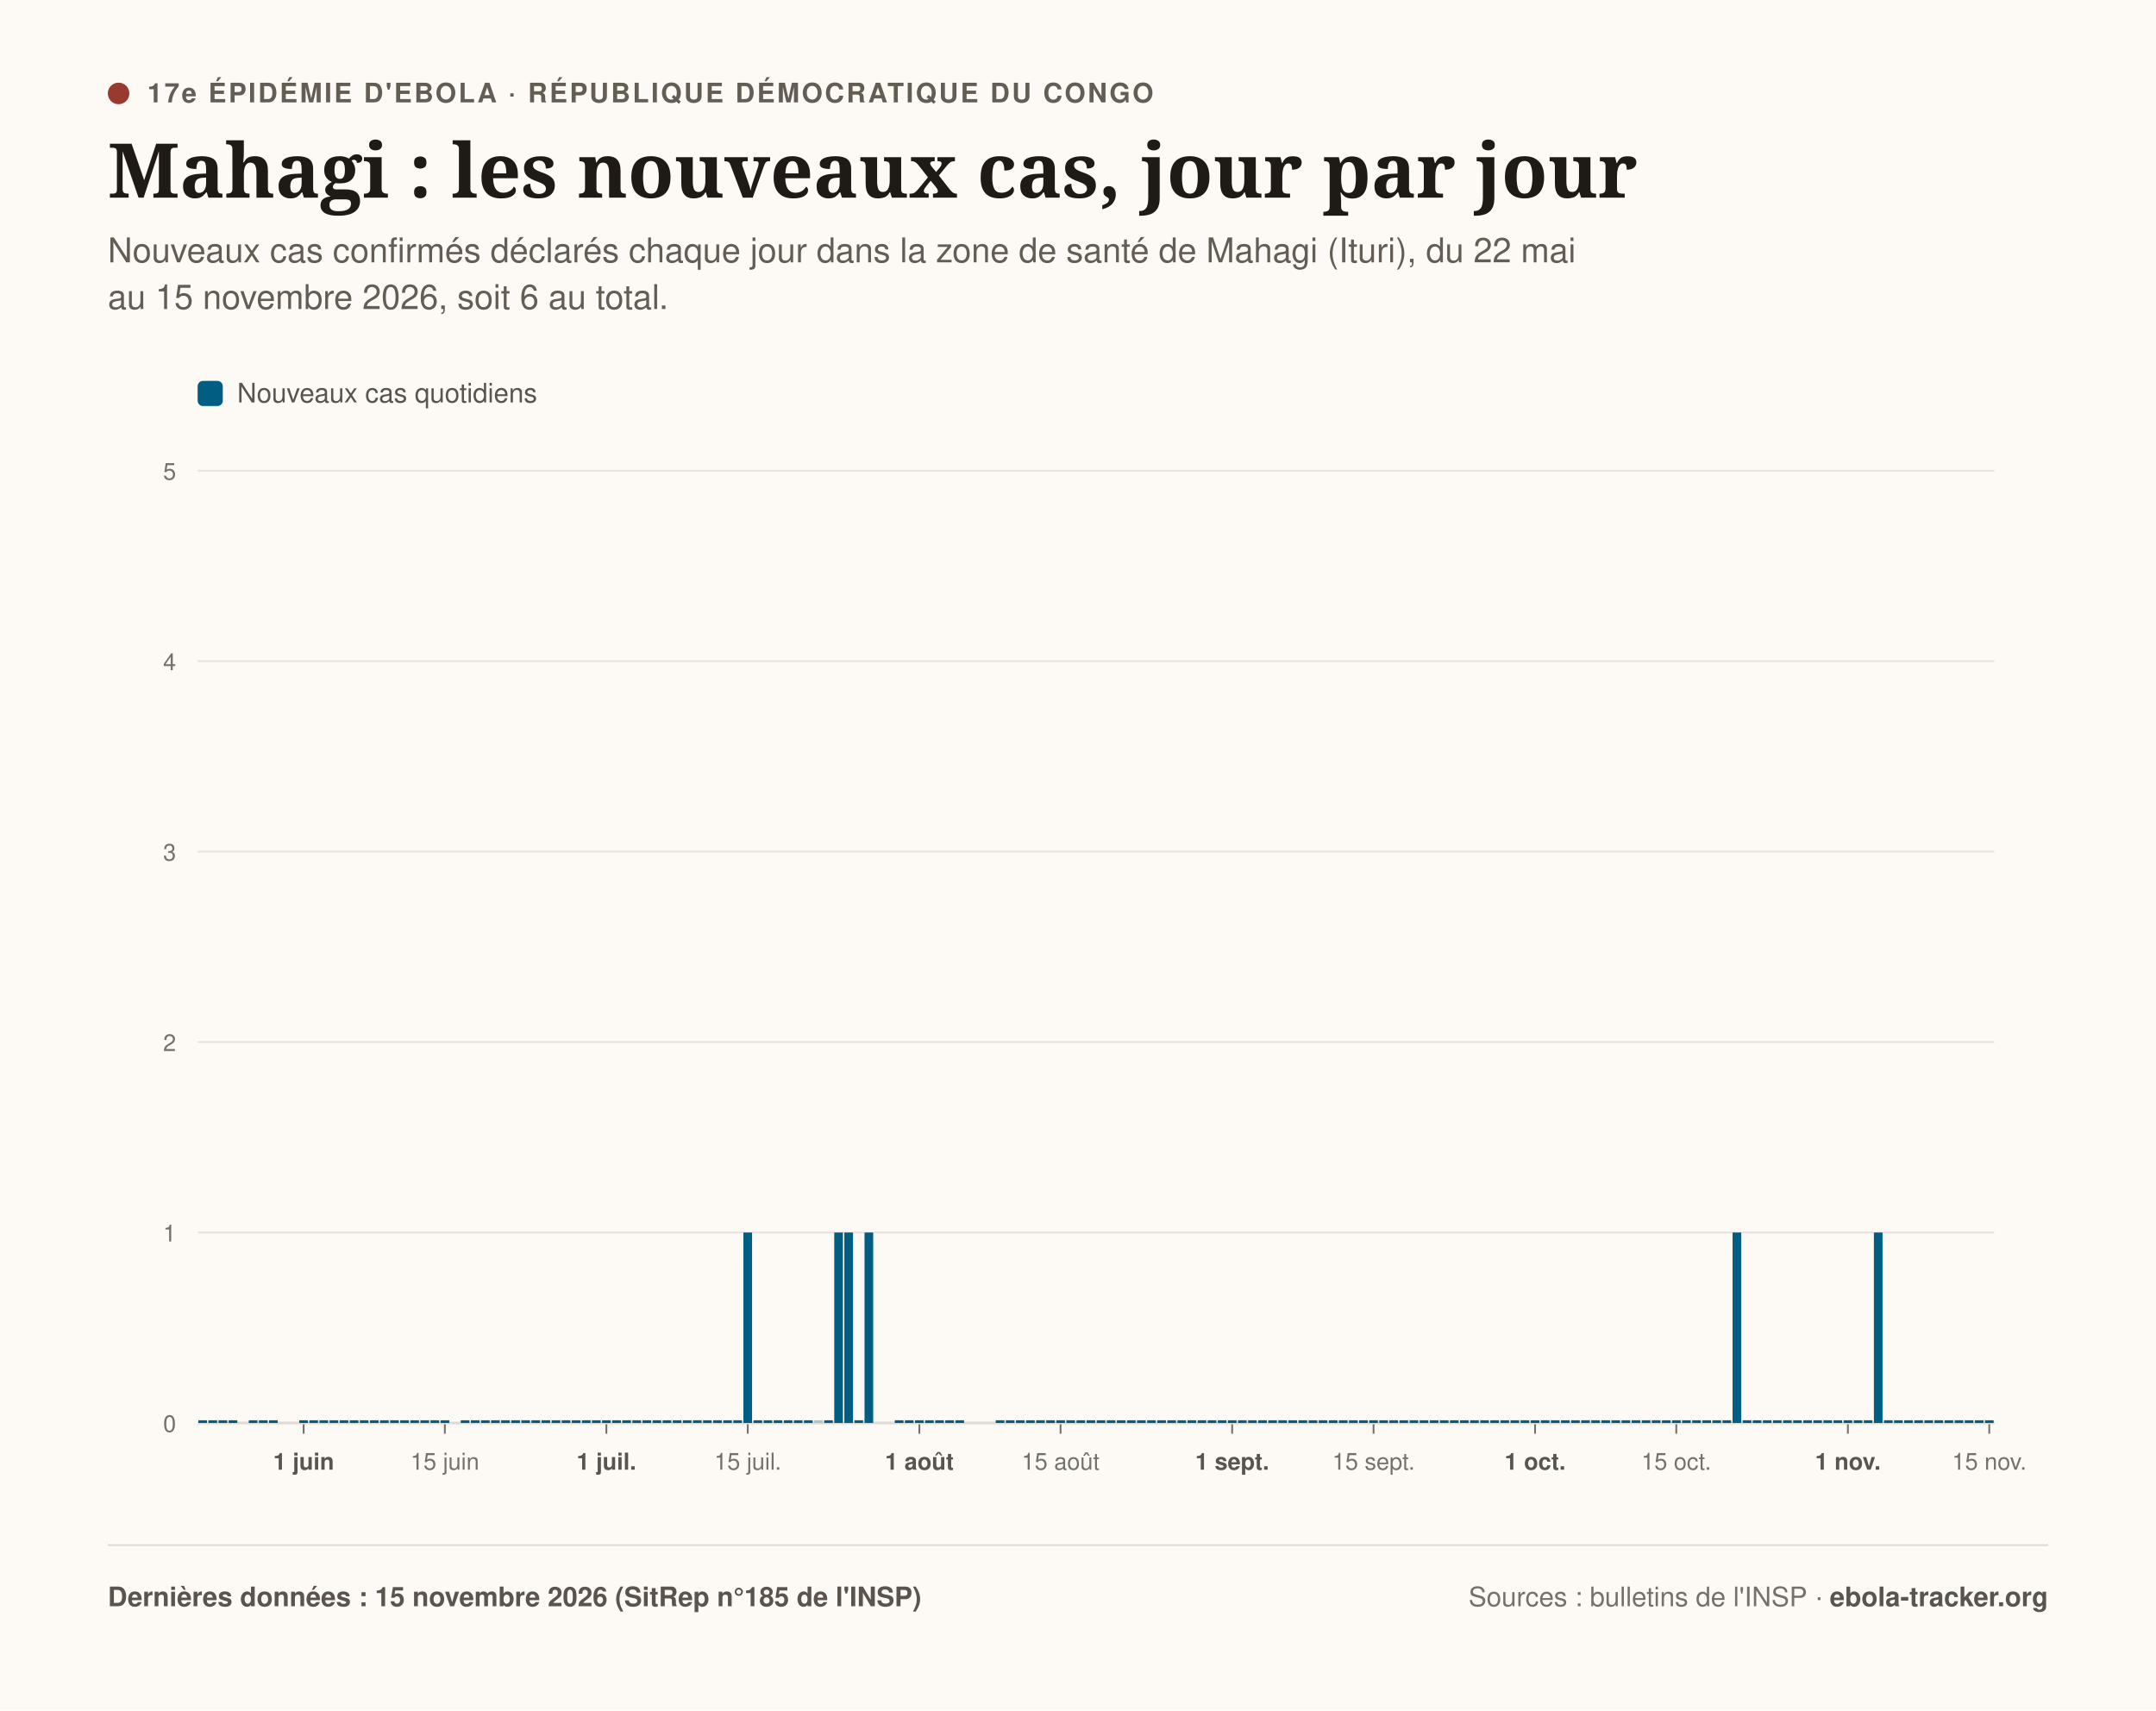
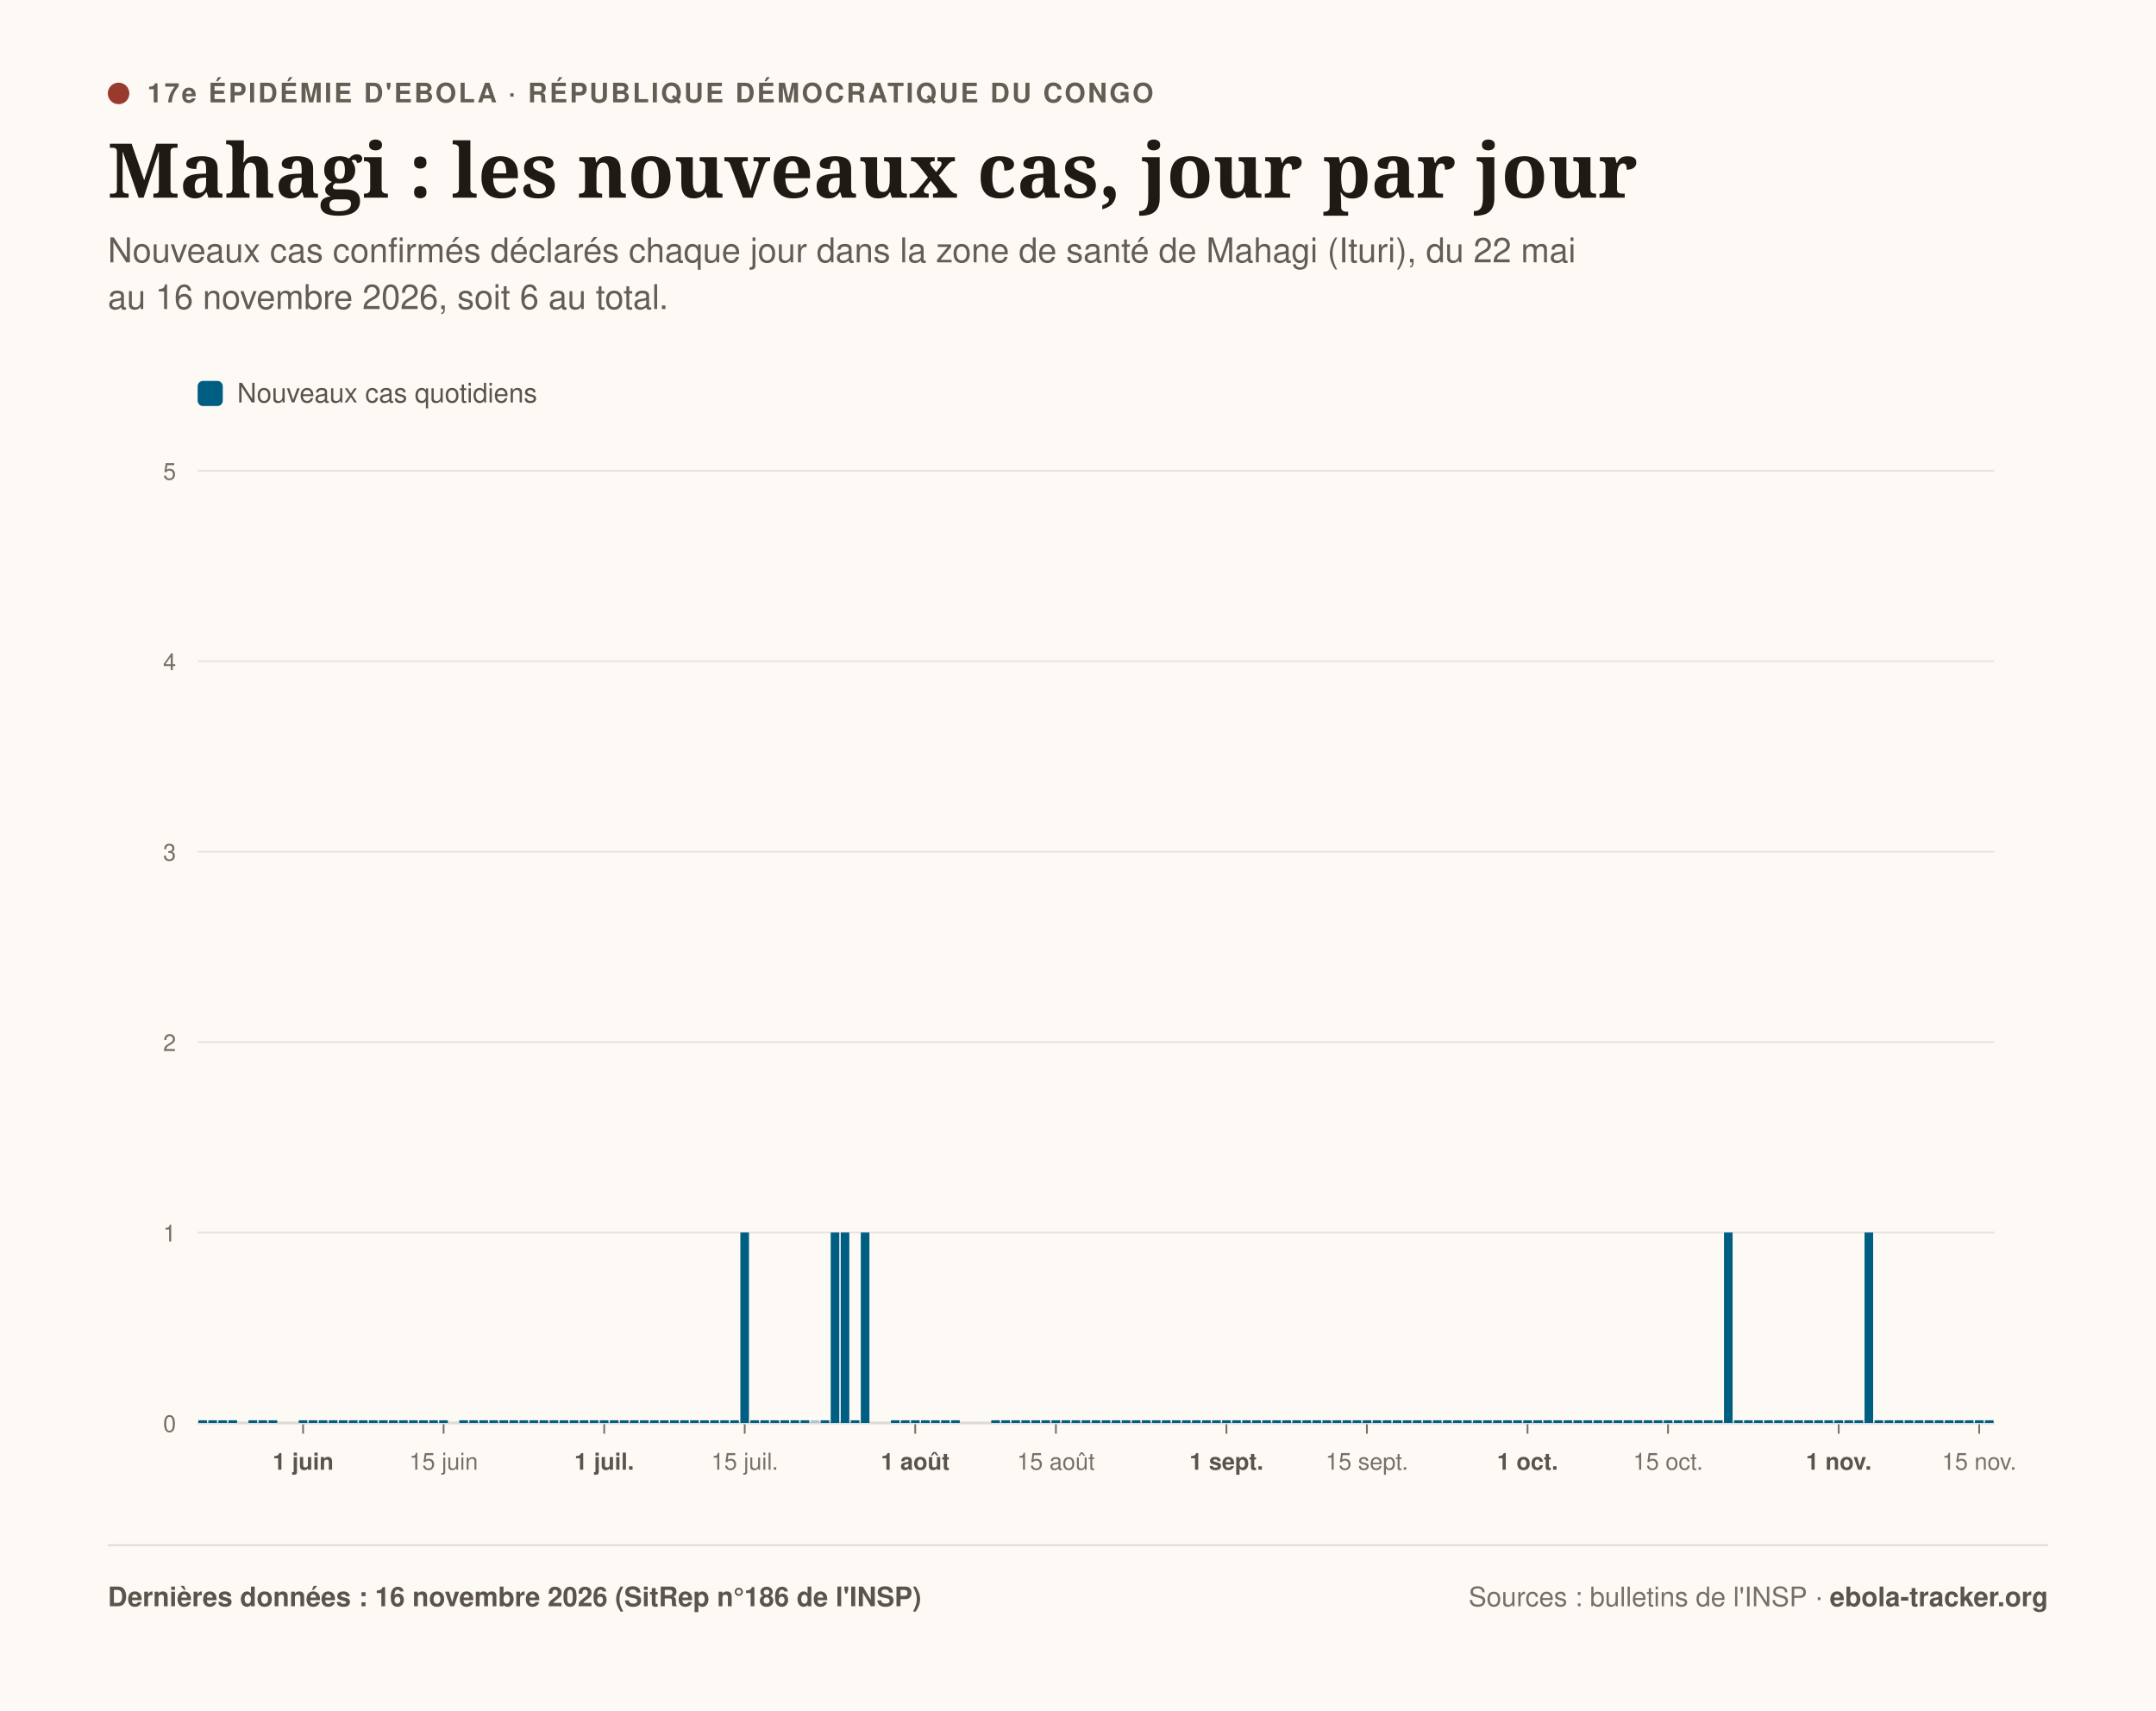
- <svg xmlns="http://www.w3.org/2000/svg" viewBox="0 0 1200 952" role="img" aria-label="Mahagi : les nouveaux cas, jour par jour. Nouveaux cas confirmés déclarés chaque jour dans la zone de santé de Mahagi (Ituri), du 22 mai au 15 novembre 2026, soit 6 au total.">
+ <svg xmlns="http://www.w3.org/2000/svg" viewBox="0 0 1200 952" role="img" aria-label="Mahagi : les nouveaux cas, jour par jour. Nouveaux cas confirmés déclarés chaque jour dans la zone de santé de Mahagi (Ituri), du 22 mai au 16 novembre 2026, soit 6 au total.">
  <rect width="1200" height="952" fill="#FDFAF6" />
  <circle cx="66" cy="52" r="6" fill="#993A2E" />
  <text x="82.0" y="57.0" font-family="'Public Sans',Helvetica,Arial,sans-serif" font-size="15" font-weight="700" fill="#635D54" text-anchor="start" letter-spacing=".08em">17e ÉPIDÉMIE D'EBOLA · RÉPUBLIQUE DÉMOCRATIQUE DU CONGO</text>
  <text x="60.0" y="110.0" font-family="'Source Serif 4',Georgia,serif" font-size="42" font-weight="600" fill="#1F1A13" text-anchor="start">Mahagi : les nouveaux cas, jour par jour</text>
  <text x="60.0" y="146.0" font-family="'Public Sans',Helvetica,Arial,sans-serif" font-size="19" font-weight="400" fill="#635D54" text-anchor="start">Nouveaux cas confirmés déclarés chaque jour dans la zone de santé de Mahagi (Ituri), du 22 mai</text>
-   <text x="60.0" y="172.0" font-family="'Public Sans',Helvetica,Arial,sans-serif" font-size="19" font-weight="400" fill="#635D54" text-anchor="start">au 15 novembre 2026, soit 6 au total.</text>
+   <text x="60.0" y="172.0" font-family="'Public Sans',Helvetica,Arial,sans-serif" font-size="19" font-weight="400" fill="#635D54" text-anchor="start">au 16 novembre 2026, soit 6 au total.</text>
  <rect x="110" y="212" width="14" height="14" rx="3" fill="#005E82" />
  <text x="132.0" y="224.0" font-family="'Public Sans',Helvetica,Arial,sans-serif" font-size="15" font-weight="400" fill="#5A544C" text-anchor="start">Nouveaux cas quotidiens</text>
  <line x1="110" x2="1110" y1="792.0" y2="792.0" stroke="#E7E4E0" />
  <text x="98.0" y="797.0" font-family="'Public Sans',Helvetica,Arial,sans-serif" font-size="13" font-weight="400" fill="#777068" text-anchor="end">0</text>
  <line x1="110" x2="1110" y1="686.0" y2="686.0" stroke="#E7E4E0" />
  <text x="98.0" y="691.0" font-family="'Public Sans',Helvetica,Arial,sans-serif" font-size="13" font-weight="400" fill="#777068" text-anchor="end">1</text>
  <line x1="110" x2="1110" y1="580.0" y2="580.0" stroke="#E7E4E0" />
  <text x="98.0" y="585.0" font-family="'Public Sans',Helvetica,Arial,sans-serif" font-size="13" font-weight="400" fill="#777068" text-anchor="end">2</text>
  <line x1="110" x2="1110" y1="474.0" y2="474.0" stroke="#E7E4E0" />
  <text x="98.0" y="479.0" font-family="'Public Sans',Helvetica,Arial,sans-serif" font-size="13" font-weight="400" fill="#777068" text-anchor="end">3</text>
  <line x1="110" x2="1110" y1="368.0" y2="368.0" stroke="#E7E4E0" />
  <text x="98.0" y="373.0" font-family="'Public Sans',Helvetica,Arial,sans-serif" font-size="13" font-weight="400" fill="#777068" text-anchor="end">4</text>
  <line x1="110" x2="1110" y1="262.0" y2="262.0" stroke="#E7E4E0" />
  <text x="98.0" y="267.0" font-family="'Public Sans',Helvetica,Arial,sans-serif" font-size="13" font-weight="400" fill="#777068" text-anchor="end">5</text>
-   <line x1="169.0" x2="169.0" y1="792" y2="798" stroke="#777068" />
-   <text x="169.0" y="818.0" font-family="'Public Sans',Helvetica,Arial,sans-serif" font-size="13" font-weight="600" fill="#5A544C" text-anchor="middle">1 juin</text>
-   <line x1="247.6" x2="247.6" y1="792" y2="798" stroke="#777068" />
-   <text x="247.6" y="818.0" font-family="'Public Sans',Helvetica,Arial,sans-serif" font-size="13" font-weight="400" fill="#777068" text-anchor="middle">15 juin</text>
-   <line x1="337.5" x2="337.5" y1="792" y2="798" stroke="#777068" />
-   <text x="337.5" y="818.0" font-family="'Public Sans',Helvetica,Arial,sans-serif" font-size="13" font-weight="600" fill="#5A544C" text-anchor="middle">1 juil.</text>
-   <line x1="416.2" x2="416.2" y1="792" y2="798" stroke="#777068" />
-   <text x="416.2" y="818.0" font-family="'Public Sans',Helvetica,Arial,sans-serif" font-size="13" font-weight="400" fill="#777068" text-anchor="middle">15 juil.</text>
-   <line x1="511.7" x2="511.7" y1="792" y2="798" stroke="#777068" />
-   <text x="511.7" y="818.0" font-family="'Public Sans',Helvetica,Arial,sans-serif" font-size="13" font-weight="600" fill="#5A544C" text-anchor="middle">1 août</text>
-   <line x1="590.3" x2="590.3" y1="792" y2="798" stroke="#777068" />
-   <text x="590.3" y="818.0" font-family="'Public Sans',Helvetica,Arial,sans-serif" font-size="13" font-weight="400" fill="#777068" text-anchor="middle">15 août</text>
-   <line x1="685.8" x2="685.8" y1="792" y2="798" stroke="#777068" />
-   <text x="685.8" y="818.0" font-family="'Public Sans',Helvetica,Arial,sans-serif" font-size="13" font-weight="600" fill="#5A544C" text-anchor="middle">1 sept.</text>
-   <line x1="764.5" x2="764.5" y1="792" y2="798" stroke="#777068" />
-   <text x="764.5" y="818.0" font-family="'Public Sans',Helvetica,Arial,sans-serif" font-size="13" font-weight="400" fill="#777068" text-anchor="middle">15 sept.</text>
-   <line x1="854.4" x2="854.4" y1="792" y2="798" stroke="#777068" />
-   <text x="854.4" y="818.0" font-family="'Public Sans',Helvetica,Arial,sans-serif" font-size="13" font-weight="600" fill="#5A544C" text-anchor="middle">1 oct.</text>
-   <line x1="933.0" x2="933.0" y1="792" y2="798" stroke="#777068" />
-   <text x="933.0" y="818.0" font-family="'Public Sans',Helvetica,Arial,sans-serif" font-size="13" font-weight="400" fill="#777068" text-anchor="middle">15 oct.</text>
-   <line x1="1028.5" x2="1028.5" y1="792" y2="798" stroke="#777068" />
-   <text x="1028.5" y="818.0" font-family="'Public Sans',Helvetica,Arial,sans-serif" font-size="13" font-weight="600" fill="#5A544C" text-anchor="middle">1 nov.</text>
-   <line x1="1107.2" x2="1107.2" y1="792" y2="798" stroke="#777068" />
-   <text x="1107.2" y="818.0" font-family="'Public Sans',Helvetica,Arial,sans-serif" font-size="13" font-weight="400" fill="#777068" text-anchor="middle">15 nov.</text>
+   <line x1="168.7" x2="168.7" y1="792" y2="798" stroke="#777068" />
+   <text x="168.7" y="818.0" font-family="'Public Sans',Helvetica,Arial,sans-serif" font-size="13" font-weight="600" fill="#5A544C" text-anchor="middle">1 juin</text>
+   <line x1="246.9" x2="246.9" y1="792" y2="798" stroke="#777068" />
+   <text x="246.9" y="818.0" font-family="'Public Sans',Helvetica,Arial,sans-serif" font-size="13" font-weight="400" fill="#777068" text-anchor="middle">15 juin</text>
+   <line x1="336.3" x2="336.3" y1="792" y2="798" stroke="#777068" />
+   <text x="336.3" y="818.0" font-family="'Public Sans',Helvetica,Arial,sans-serif" font-size="13" font-weight="600" fill="#5A544C" text-anchor="middle">1 juil.</text>
+   <line x1="414.5" x2="414.5" y1="792" y2="798" stroke="#777068" />
+   <text x="414.5" y="818.0" font-family="'Public Sans',Helvetica,Arial,sans-serif" font-size="13" font-weight="400" fill="#777068" text-anchor="middle">15 juil.</text>
+   <line x1="509.4" x2="509.4" y1="792" y2="798" stroke="#777068" />
+   <text x="509.4" y="818.0" font-family="'Public Sans',Helvetica,Arial,sans-serif" font-size="13" font-weight="600" fill="#5A544C" text-anchor="middle">1 août</text>
+   <line x1="587.7" x2="587.7" y1="792" y2="798" stroke="#777068" />
+   <text x="587.7" y="818.0" font-family="'Public Sans',Helvetica,Arial,sans-serif" font-size="13" font-weight="400" fill="#777068" text-anchor="middle">15 août</text>
+   <line x1="682.6" x2="682.6" y1="792" y2="798" stroke="#777068" />
+   <text x="682.6" y="818.0" font-family="'Public Sans',Helvetica,Arial,sans-serif" font-size="13" font-weight="600" fill="#5A544C" text-anchor="middle">1 sept.</text>
+   <line x1="760.8" x2="760.8" y1="792" y2="798" stroke="#777068" />
+   <text x="760.8" y="818.0" font-family="'Public Sans',Helvetica,Arial,sans-serif" font-size="13" font-weight="400" fill="#777068" text-anchor="middle">15 sept.</text>
+   <line x1="850.2" x2="850.2" y1="792" y2="798" stroke="#777068" />
+   <text x="850.2" y="818.0" font-family="'Public Sans',Helvetica,Arial,sans-serif" font-size="13" font-weight="600" fill="#5A544C" text-anchor="middle">1 oct.</text>
+   <line x1="928.4" x2="928.4" y1="792" y2="798" stroke="#777068" />
+   <text x="928.4" y="818.0" font-family="'Public Sans',Helvetica,Arial,sans-serif" font-size="13" font-weight="400" fill="#777068" text-anchor="middle">15 oct.</text>
+   <line x1="1023.4" x2="1023.4" y1="792" y2="798" stroke="#777068" />
+   <text x="1023.4" y="818.0" font-family="'Public Sans',Helvetica,Arial,sans-serif" font-size="13" font-weight="600" fill="#5A544C" text-anchor="middle">1 nov.</text>
+   <line x1="1101.6" x2="1101.6" y1="792" y2="798" stroke="#777068" />
+   <text x="1101.6" y="818.0" font-family="'Public Sans',Helvetica,Arial,sans-serif" font-size="13" font-weight="400" fill="#777068" text-anchor="middle">15 nov.</text>
  <line x1="110" x2="1110" y1="792" y2="792" stroke="#DEDAD5" stroke-width="1.5" />
-   <rect x="110.39" y="790.50" width="4.83" height="1.50" fill="#005E82" />
-   <rect x="116.01" y="790.50" width="4.83" height="1.50" fill="#005E82" />
-   <rect x="121.63" y="790.50" width="4.83" height="1.50" fill="#005E82" />
-   <rect x="127.25" y="790.50" width="4.83" height="1.50" fill="#005E82" />
-   <rect x="138.48" y="790.50" width="4.83" height="1.50" fill="#005E82" />
-   <rect x="144.10" y="790.50" width="4.83" height="1.50" fill="#005E82" />
-   <rect x="149.72" y="790.50" width="4.83" height="1.50" fill="#005E82" />
-   <rect x="166.57" y="790.50" width="4.83" height="1.50" fill="#005E82" />
-   <rect x="172.19" y="790.50" width="4.83" height="1.50" fill="#005E82" />
-   <rect x="177.81" y="790.50" width="4.83" height="1.50" fill="#005E82" />
-   <rect x="183.43" y="790.50" width="4.83" height="1.50" fill="#005E82" />
-   <rect x="189.04" y="790.50" width="4.83" height="1.50" fill="#005E82" />
-   <rect x="194.66" y="790.50" width="4.83" height="1.50" fill="#005E82" />
-   <rect x="200.28" y="790.50" width="4.83" height="1.50" fill="#005E82" />
-   <rect x="205.90" y="790.50" width="4.83" height="1.50" fill="#005E82" />
-   <rect x="211.52" y="790.50" width="4.83" height="1.50" fill="#005E82" />
-   <rect x="217.13" y="790.50" width="4.83" height="1.50" fill="#005E82" />
-   <rect x="222.75" y="790.50" width="4.83" height="1.50" fill="#005E82" />
-   <rect x="228.37" y="790.50" width="4.83" height="1.50" fill="#005E82" />
-   <rect x="233.99" y="790.50" width="4.83" height="1.50" fill="#005E82" />
-   <rect x="239.61" y="790.50" width="4.83" height="1.50" fill="#005E82" />
-   <rect x="245.22" y="790.50" width="4.83" height="1.50" fill="#005E82" />
-   <rect x="256.46" y="790.50" width="4.83" height="1.50" fill="#005E82" />
-   <rect x="262.08" y="790.50" width="4.83" height="1.50" fill="#005E82" />
-   <rect x="267.70" y="790.50" width="4.83" height="1.50" fill="#005E82" />
-   <rect x="273.31" y="790.50" width="4.83" height="1.50" fill="#005E82" />
-   <rect x="278.93" y="790.50" width="4.83" height="1.50" fill="#005E82" />
-   <rect x="284.55" y="790.50" width="4.83" height="1.50" fill="#005E82" />
-   <rect x="290.17" y="790.50" width="4.83" height="1.50" fill="#005E82" />
-   <rect x="295.79" y="790.50" width="4.83" height="1.50" fill="#005E82" />
-   <rect x="301.40" y="790.50" width="4.83" height="1.50" fill="#005E82" />
-   <rect x="307.02" y="790.50" width="4.83" height="1.50" fill="#005E82" />
-   <rect x="312.64" y="790.50" width="4.83" height="1.50" fill="#005E82" />
-   <rect x="318.26" y="790.50" width="4.83" height="1.50" fill="#005E82" />
-   <rect x="323.88" y="790.50" width="4.83" height="1.50" fill="#005E82" />
-   <rect x="329.49" y="790.50" width="4.83" height="1.50" fill="#005E82" />
-   <rect x="335.11" y="790.50" width="4.83" height="1.50" fill="#005E82" />
-   <rect x="340.73" y="790.50" width="4.83" height="1.50" fill="#005E82" />
-   <rect x="346.35" y="790.50" width="4.83" height="1.50" fill="#005E82" />
-   <rect x="351.97" y="790.50" width="4.83" height="1.50" fill="#005E82" />
-   <rect x="357.58" y="790.50" width="4.83" height="1.50" fill="#005E82" />
-   <rect x="363.20" y="790.50" width="4.83" height="1.50" fill="#005E82" />
-   <rect x="368.82" y="790.50" width="4.83" height="1.50" fill="#005E82" />
-   <rect x="374.44" y="790.50" width="4.83" height="1.50" fill="#005E82" />
-   <rect x="380.06" y="790.50" width="4.83" height="1.50" fill="#005E82" />
-   <rect x="385.67" y="790.50" width="4.83" height="1.50" fill="#005E82" />
-   <rect x="391.29" y="790.50" width="4.83" height="1.50" fill="#005E82" />
-   <rect x="396.91" y="790.50" width="4.83" height="1.50" fill="#005E82" />
-   <rect x="402.53" y="790.50" width="4.83" height="1.50" fill="#005E82" />
-   <rect x="408.15" y="790.50" width="4.83" height="1.50" fill="#005E82" />
-   <rect x="413.76" y="686.00" width="4.83" height="106.00" fill="#005E82" />
-   <rect x="419.38" y="790.50" width="4.83" height="1.50" fill="#005E82" />
-   <rect x="425.00" y="790.50" width="4.83" height="1.50" fill="#005E82" />
-   <rect x="430.62" y="790.50" width="4.83" height="1.50" fill="#005E82" />
-   <rect x="436.24" y="790.50" width="4.83" height="1.50" fill="#005E82" />
-   <rect x="441.85" y="790.50" width="4.83" height="1.50" fill="#005E82" />
-   <rect x="447.47" y="790.50" width="4.83" height="1.50" fill="#005E82" />
-   <rect x="453.09" y="790.50" width="4.83" height="1.50" fill="#a6c7d3" />
-   <rect x="458.71" y="790.50" width="4.83" height="1.50" fill="#005E82" />
-   <rect x="464.33" y="686.00" width="4.83" height="106.00" fill="#005E82" />
-   <rect x="469.94" y="686.00" width="4.83" height="106.00" fill="#005E82" />
-   <rect x="475.56" y="790.50" width="4.83" height="1.50" fill="#005E82" />
-   <rect x="481.18" y="686.00" width="4.83" height="106.00" fill="#005E82" />
-   <rect x="498.03" y="790.50" width="4.83" height="1.50" fill="#005E82" />
-   <rect x="503.65" y="790.50" width="4.83" height="1.50" fill="#005E82" />
-   <rect x="509.27" y="790.50" width="4.83" height="1.50" fill="#005E82" />
-   <rect x="514.89" y="790.50" width="4.83" height="1.50" fill="#005E82" />
-   <rect x="520.51" y="790.50" width="4.83" height="1.50" fill="#005E82" />
-   <rect x="526.12" y="790.50" width="4.83" height="1.50" fill="#005E82" />
-   <rect x="531.74" y="790.50" width="4.83" height="1.50" fill="#005E82" />
-   <rect x="554.21" y="790.50" width="4.83" height="1.50" fill="#005E82" />
-   <rect x="559.83" y="790.50" width="4.83" height="1.50" fill="#005E82" />
-   <rect x="565.45" y="790.50" width="4.83" height="1.50" fill="#005E82" />
-   <rect x="571.07" y="790.50" width="4.83" height="1.50" fill="#005E82" />
-   <rect x="576.69" y="790.50" width="4.83" height="1.50" fill="#005E82" />
-   <rect x="582.30" y="790.50" width="4.83" height="1.50" fill="#005E82" />
-   <rect x="587.92" y="790.50" width="4.83" height="1.50" fill="#005E82" />
-   <rect x="593.54" y="790.50" width="4.83" height="1.50" fill="#005E82" />
-   <rect x="599.16" y="790.50" width="4.83" height="1.50" fill="#005E82" />
-   <rect x="604.78" y="790.50" width="4.83" height="1.50" fill="#005E82" />
-   <rect x="610.39" y="790.50" width="4.83" height="1.50" fill="#005E82" />
-   <rect x="616.01" y="790.50" width="4.83" height="1.50" fill="#005E82" />
-   <rect x="621.63" y="790.50" width="4.83" height="1.50" fill="#005E82" />
-   <rect x="627.25" y="790.50" width="4.83" height="1.50" fill="#005E82" />
-   <rect x="632.87" y="790.50" width="4.83" height="1.50" fill="#005E82" />
-   <rect x="638.48" y="790.50" width="4.83" height="1.50" fill="#005E82" />
-   <rect x="644.10" y="790.50" width="4.83" height="1.50" fill="#005E82" />
-   <rect x="649.72" y="790.50" width="4.83" height="1.50" fill="#005E82" />
-   <rect x="655.34" y="790.50" width="4.83" height="1.50" fill="#005E82" />
-   <rect x="660.96" y="790.50" width="4.83" height="1.50" fill="#005E82" />
-   <rect x="666.57" y="790.50" width="4.83" height="1.50" fill="#005E82" />
-   <rect x="672.19" y="790.50" width="4.83" height="1.50" fill="#005E82" />
-   <rect x="677.81" y="790.50" width="4.83" height="1.50" fill="#005E82" />
-   <rect x="683.43" y="790.50" width="4.83" height="1.50" fill="#005E82" />
-   <rect x="689.04" y="790.50" width="4.83" height="1.50" fill="#005E82" />
-   <rect x="694.66" y="790.50" width="4.83" height="1.50" fill="#005E82" />
-   <rect x="700.28" y="790.50" width="4.83" height="1.50" fill="#005E82" />
-   <rect x="705.90" y="790.50" width="4.83" height="1.50" fill="#005E82" />
-   <rect x="711.52" y="790.50" width="4.83" height="1.50" fill="#005E82" />
-   <rect x="717.13" y="790.50" width="4.83" height="1.50" fill="#005E82" />
-   <rect x="722.75" y="790.50" width="4.83" height="1.50" fill="#005E82" />
-   <rect x="728.37" y="790.50" width="4.83" height="1.50" fill="#005E82" />
-   <rect x="733.99" y="790.50" width="4.83" height="1.50" fill="#005E82" />
-   <rect x="739.61" y="790.50" width="4.83" height="1.50" fill="#005E82" />
-   <rect x="745.22" y="790.50" width="4.83" height="1.50" fill="#005E82" />
-   <rect x="750.84" y="790.50" width="4.83" height="1.50" fill="#005E82" />
-   <rect x="756.46" y="790.50" width="4.83" height="1.50" fill="#005E82" />
-   <rect x="762.08" y="790.50" width="4.83" height="1.50" fill="#005E82" />
-   <rect x="767.70" y="790.50" width="4.83" height="1.50" fill="#005E82" />
-   <rect x="773.31" y="790.50" width="4.83" height="1.50" fill="#005E82" />
-   <rect x="778.93" y="790.50" width="4.83" height="1.50" fill="#005E82" />
-   <rect x="784.55" y="790.50" width="4.83" height="1.50" fill="#005E82" />
-   <rect x="790.17" y="790.50" width="4.83" height="1.50" fill="#005E82" />
-   <rect x="795.79" y="790.50" width="4.83" height="1.50" fill="#005E82" />
-   <rect x="801.40" y="790.50" width="4.83" height="1.50" fill="#005E82" />
-   <rect x="807.02" y="790.50" width="4.83" height="1.50" fill="#005E82" />
-   <rect x="812.64" y="790.50" width="4.83" height="1.50" fill="#005E82" />
-   <rect x="818.26" y="790.50" width="4.83" height="1.50" fill="#005E82" />
-   <rect x="823.88" y="790.50" width="4.83" height="1.50" fill="#005E82" />
-   <rect x="829.49" y="790.50" width="4.83" height="1.50" fill="#005E82" />
-   <rect x="835.11" y="790.50" width="4.83" height="1.50" fill="#005E82" />
-   <rect x="840.73" y="790.50" width="4.83" height="1.50" fill="#005E82" />
-   <rect x="846.35" y="790.50" width="4.83" height="1.50" fill="#005E82" />
-   <rect x="851.97" y="790.50" width="4.83" height="1.50" fill="#005E82" />
-   <rect x="857.58" y="790.50" width="4.83" height="1.50" fill="#005E82" />
-   <rect x="863.20" y="790.50" width="4.83" height="1.50" fill="#005E82" />
-   <rect x="868.82" y="790.50" width="4.83" height="1.50" fill="#005E82" />
-   <rect x="874.44" y="790.50" width="4.83" height="1.50" fill="#005E82" />
-   <rect x="880.06" y="790.50" width="4.83" height="1.50" fill="#005E82" />
-   <rect x="885.67" y="790.50" width="4.83" height="1.50" fill="#005E82" />
-   <rect x="891.29" y="790.50" width="4.83" height="1.50" fill="#005E82" />
-   <rect x="896.91" y="790.50" width="4.83" height="1.50" fill="#005E82" />
-   <rect x="902.53" y="790.50" width="4.83" height="1.50" fill="#005E82" />
-   <rect x="908.15" y="790.50" width="4.83" height="1.50" fill="#005E82" />
-   <rect x="913.76" y="790.50" width="4.83" height="1.50" fill="#005E82" />
-   <rect x="919.38" y="790.50" width="4.83" height="1.50" fill="#005E82" />
-   <rect x="925.00" y="790.50" width="4.83" height="1.50" fill="#005E82" />
-   <rect x="930.62" y="790.50" width="4.83" height="1.50" fill="#005E82" />
-   <rect x="936.24" y="790.50" width="4.83" height="1.50" fill="#005E82" />
-   <rect x="941.85" y="790.50" width="4.83" height="1.50" fill="#005E82" />
-   <rect x="947.47" y="790.50" width="4.83" height="1.50" fill="#005E82" />
-   <rect x="953.09" y="790.50" width="4.83" height="1.50" fill="#005E82" />
-   <rect x="958.71" y="790.50" width="4.83" height="1.50" fill="#005E82" />
-   <rect x="964.33" y="686.00" width="4.83" height="106.00" fill="#005E82" />
-   <rect x="969.94" y="790.50" width="4.83" height="1.50" fill="#005E82" />
-   <rect x="975.56" y="790.50" width="4.83" height="1.50" fill="#005E82" />
-   <rect x="981.18" y="790.50" width="4.83" height="1.50" fill="#005E82" />
-   <rect x="986.80" y="790.50" width="4.83" height="1.50" fill="#005E82" />
-   <rect x="992.42" y="790.50" width="4.83" height="1.50" fill="#005E82" />
-   <rect x="998.03" y="790.50" width="4.83" height="1.50" fill="#005E82" />
-   <rect x="1003.65" y="790.50" width="4.83" height="1.50" fill="#005E82" />
-   <rect x="1009.27" y="790.50" width="4.83" height="1.50" fill="#005E82" />
-   <rect x="1014.89" y="790.50" width="4.83" height="1.50" fill="#005E82" />
-   <rect x="1020.51" y="790.50" width="4.83" height="1.50" fill="#005E82" />
-   <rect x="1026.12" y="790.50" width="4.83" height="1.50" fill="#005E82" />
-   <rect x="1031.74" y="790.50" width="4.83" height="1.50" fill="#005E82" />
-   <rect x="1037.36" y="790.50" width="4.83" height="1.50" fill="#005E82" />
-   <rect x="1042.98" y="686.00" width="4.83" height="106.00" fill="#005E82" />
-   <rect x="1048.60" y="790.50" width="4.83" height="1.50" fill="#005E82" />
-   <rect x="1054.21" y="790.50" width="4.83" height="1.50" fill="#005E82" />
-   <rect x="1059.83" y="790.50" width="4.83" height="1.50" fill="#005E82" />
-   <rect x="1065.45" y="790.50" width="4.83" height="1.50" fill="#005E82" />
-   <rect x="1071.07" y="790.50" width="4.83" height="1.50" fill="#005E82" />
-   <rect x="1076.69" y="790.50" width="4.83" height="1.50" fill="#005E82" />
-   <rect x="1082.30" y="790.50" width="4.83" height="1.50" fill="#005E82" />
-   <rect x="1087.92" y="790.50" width="4.83" height="1.50" fill="#005E82" />
-   <rect x="1093.54" y="790.50" width="4.83" height="1.50" fill="#005E82" />
-   <rect x="1099.16" y="790.50" width="4.83" height="1.50" fill="#005E82" />
-   <rect x="1104.78" y="790.50" width="4.83" height="1.50" fill="#005E82" />
+   <rect x="110.39" y="790.50" width="4.80" height="1.50" fill="#005E82" />
+   <rect x="115.98" y="790.50" width="4.80" height="1.50" fill="#005E82" />
+   <rect x="121.56" y="790.50" width="4.80" height="1.50" fill="#005E82" />
+   <rect x="127.15" y="790.50" width="4.80" height="1.50" fill="#005E82" />
+   <rect x="138.32" y="790.50" width="4.80" height="1.50" fill="#005E82" />
+   <rect x="143.91" y="790.50" width="4.80" height="1.50" fill="#005E82" />
+   <rect x="149.50" y="790.50" width="4.80" height="1.50" fill="#005E82" />
+   <rect x="166.26" y="790.50" width="4.80" height="1.50" fill="#005E82" />
+   <rect x="171.84" y="790.50" width="4.80" height="1.50" fill="#005E82" />
+   <rect x="177.43" y="790.50" width="4.80" height="1.50" fill="#005E82" />
+   <rect x="183.02" y="790.50" width="4.80" height="1.50" fill="#005E82" />
+   <rect x="188.60" y="790.50" width="4.80" height="1.50" fill="#005E82" />
+   <rect x="194.19" y="790.50" width="4.80" height="1.50" fill="#005E82" />
+   <rect x="199.78" y="790.50" width="4.80" height="1.50" fill="#005E82" />
+   <rect x="205.36" y="790.50" width="4.80" height="1.50" fill="#005E82" />
+   <rect x="210.95" y="790.50" width="4.80" height="1.50" fill="#005E82" />
+   <rect x="216.54" y="790.50" width="4.80" height="1.50" fill="#005E82" />
+   <rect x="222.12" y="790.50" width="4.80" height="1.50" fill="#005E82" />
+   <rect x="227.71" y="790.50" width="4.80" height="1.50" fill="#005E82" />
+   <rect x="233.30" y="790.50" width="4.80" height="1.50" fill="#005E82" />
+   <rect x="238.88" y="790.50" width="4.80" height="1.50" fill="#005E82" />
+   <rect x="244.47" y="790.50" width="4.80" height="1.50" fill="#005E82" />
+   <rect x="255.64" y="790.50" width="4.80" height="1.50" fill="#005E82" />
+   <rect x="261.23" y="790.50" width="4.80" height="1.50" fill="#005E82" />
+   <rect x="266.82" y="790.50" width="4.80" height="1.50" fill="#005E82" />
+   <rect x="272.40" y="790.50" width="4.80" height="1.50" fill="#005E82" />
+   <rect x="277.99" y="790.50" width="4.80" height="1.50" fill="#005E82" />
+   <rect x="283.58" y="790.50" width="4.80" height="1.50" fill="#005E82" />
+   <rect x="289.16" y="790.50" width="4.80" height="1.50" fill="#005E82" />
+   <rect x="294.75" y="790.50" width="4.80" height="1.50" fill="#005E82" />
+   <rect x="300.34" y="790.50" width="4.80" height="1.50" fill="#005E82" />
+   <rect x="305.92" y="790.50" width="4.80" height="1.50" fill="#005E82" />
+   <rect x="311.51" y="790.50" width="4.80" height="1.50" fill="#005E82" />
+   <rect x="317.09" y="790.50" width="4.80" height="1.50" fill="#005E82" />
+   <rect x="322.68" y="790.50" width="4.80" height="1.50" fill="#005E82" />
+   <rect x="328.27" y="790.50" width="4.80" height="1.50" fill="#005E82" />
+   <rect x="333.85" y="790.50" width="4.80" height="1.50" fill="#005E82" />
+   <rect x="339.44" y="790.50" width="4.80" height="1.50" fill="#005E82" />
+   <rect x="345.03" y="790.50" width="4.80" height="1.50" fill="#005E82" />
+   <rect x="350.61" y="790.50" width="4.80" height="1.50" fill="#005E82" />
+   <rect x="356.20" y="790.50" width="4.80" height="1.50" fill="#005E82" />
+   <rect x="361.79" y="790.50" width="4.80" height="1.50" fill="#005E82" />
+   <rect x="367.37" y="790.50" width="4.80" height="1.50" fill="#005E82" />
+   <rect x="372.96" y="790.50" width="4.80" height="1.50" fill="#005E82" />
+   <rect x="378.55" y="790.50" width="4.80" height="1.50" fill="#005E82" />
+   <rect x="384.13" y="790.50" width="4.80" height="1.50" fill="#005E82" />
+   <rect x="389.72" y="790.50" width="4.80" height="1.50" fill="#005E82" />
+   <rect x="395.31" y="790.50" width="4.80" height="1.50" fill="#005E82" />
+   <rect x="400.89" y="790.50" width="4.80" height="1.50" fill="#005E82" />
+   <rect x="406.48" y="790.50" width="4.80" height="1.50" fill="#005E82" />
+   <rect x="412.07" y="686.00" width="4.80" height="106.00" fill="#005E82" />
+   <rect x="417.65" y="790.50" width="4.80" height="1.50" fill="#005E82" />
+   <rect x="423.24" y="790.50" width="4.80" height="1.50" fill="#005E82" />
+   <rect x="428.83" y="790.50" width="4.80" height="1.50" fill="#005E82" />
+   <rect x="434.41" y="790.50" width="4.80" height="1.50" fill="#005E82" />
+   <rect x="440.00" y="790.50" width="4.80" height="1.50" fill="#005E82" />
+   <rect x="445.59" y="790.50" width="4.80" height="1.50" fill="#005E82" />
+   <rect x="451.17" y="790.50" width="4.80" height="1.50" fill="#a6c7d3" />
+   <rect x="456.76" y="790.50" width="4.80" height="1.50" fill="#005E82" />
+   <rect x="462.35" y="686.00" width="4.80" height="106.00" fill="#005E82" />
+   <rect x="467.93" y="686.00" width="4.80" height="106.00" fill="#005E82" />
+   <rect x="473.52" y="790.50" width="4.80" height="1.50" fill="#005E82" />
+   <rect x="479.11" y="686.00" width="4.80" height="106.00" fill="#005E82" />
+   <rect x="495.87" y="790.50" width="4.80" height="1.50" fill="#005E82" />
+   <rect x="501.45" y="790.50" width="4.80" height="1.50" fill="#005E82" />
+   <rect x="507.04" y="790.50" width="4.80" height="1.50" fill="#005E82" />
+   <rect x="512.63" y="790.50" width="4.80" height="1.50" fill="#005E82" />
+   <rect x="518.21" y="790.50" width="4.80" height="1.50" fill="#005E82" />
+   <rect x="523.80" y="790.50" width="4.80" height="1.50" fill="#005E82" />
+   <rect x="529.39" y="790.50" width="4.80" height="1.50" fill="#005E82" />
+   <rect x="551.73" y="790.50" width="4.80" height="1.50" fill="#005E82" />
+   <rect x="557.32" y="790.50" width="4.80" height="1.50" fill="#005E82" />
+   <rect x="562.91" y="790.50" width="4.80" height="1.50" fill="#005E82" />
+   <rect x="568.49" y="790.50" width="4.80" height="1.50" fill="#005E82" />
+   <rect x="574.08" y="790.50" width="4.80" height="1.50" fill="#005E82" />
+   <rect x="579.66" y="790.50" width="4.80" height="1.50" fill="#005E82" />
+   <rect x="585.25" y="790.50" width="4.80" height="1.50" fill="#005E82" />
+   <rect x="590.84" y="790.50" width="4.80" height="1.50" fill="#005E82" />
+   <rect x="596.42" y="790.50" width="4.80" height="1.50" fill="#005E82" />
+   <rect x="602.01" y="790.50" width="4.80" height="1.50" fill="#005E82" />
+   <rect x="607.60" y="790.50" width="4.80" height="1.50" fill="#005E82" />
+   <rect x="613.18" y="790.50" width="4.80" height="1.50" fill="#005E82" />
+   <rect x="618.77" y="790.50" width="4.80" height="1.50" fill="#005E82" />
+   <rect x="624.36" y="790.50" width="4.80" height="1.50" fill="#005E82" />
+   <rect x="629.94" y="790.50" width="4.80" height="1.50" fill="#005E82" />
+   <rect x="635.53" y="790.50" width="4.80" height="1.50" fill="#005E82" />
+   <rect x="641.12" y="790.50" width="4.80" height="1.50" fill="#005E82" />
+   <rect x="646.70" y="790.50" width="4.80" height="1.50" fill="#005E82" />
+   <rect x="652.29" y="790.50" width="4.80" height="1.50" fill="#005E82" />
+   <rect x="657.88" y="790.50" width="4.80" height="1.50" fill="#005E82" />
+   <rect x="663.46" y="790.50" width="4.80" height="1.50" fill="#005E82" />
+   <rect x="669.05" y="790.50" width="4.80" height="1.50" fill="#005E82" />
+   <rect x="674.64" y="790.50" width="4.80" height="1.50" fill="#005E82" />
+   <rect x="680.22" y="790.50" width="4.80" height="1.50" fill="#005E82" />
+   <rect x="685.81" y="790.50" width="4.80" height="1.50" fill="#005E82" />
+   <rect x="691.40" y="790.50" width="4.80" height="1.50" fill="#005E82" />
+   <rect x="696.98" y="790.50" width="4.80" height="1.50" fill="#005E82" />
+   <rect x="702.57" y="790.50" width="4.80" height="1.50" fill="#005E82" />
+   <rect x="708.16" y="790.50" width="4.80" height="1.50" fill="#005E82" />
+   <rect x="713.74" y="790.50" width="4.80" height="1.50" fill="#005E82" />
+   <rect x="719.33" y="790.50" width="4.80" height="1.50" fill="#005E82" />
+   <rect x="724.92" y="790.50" width="4.80" height="1.50" fill="#005E82" />
+   <rect x="730.50" y="790.50" width="4.80" height="1.50" fill="#005E82" />
+   <rect x="736.09" y="790.50" width="4.80" height="1.50" fill="#005E82" />
+   <rect x="741.68" y="790.50" width="4.80" height="1.50" fill="#005E82" />
+   <rect x="747.26" y="790.50" width="4.80" height="1.50" fill="#005E82" />
+   <rect x="752.85" y="790.50" width="4.80" height="1.50" fill="#005E82" />
+   <rect x="758.44" y="790.50" width="4.80" height="1.50" fill="#005E82" />
+   <rect x="764.02" y="790.50" width="4.80" height="1.50" fill="#005E82" />
+   <rect x="769.61" y="790.50" width="4.80" height="1.50" fill="#005E82" />
+   <rect x="775.20" y="790.50" width="4.80" height="1.50" fill="#005E82" />
+   <rect x="780.78" y="790.50" width="4.80" height="1.50" fill="#005E82" />
+   <rect x="786.37" y="790.50" width="4.80" height="1.50" fill="#005E82" />
+   <rect x="791.96" y="790.50" width="4.80" height="1.50" fill="#005E82" />
+   <rect x="797.54" y="790.50" width="4.80" height="1.50" fill="#005E82" />
+   <rect x="803.13" y="790.50" width="4.80" height="1.50" fill="#005E82" />
+   <rect x="808.72" y="790.50" width="4.80" height="1.50" fill="#005E82" />
+   <rect x="814.30" y="790.50" width="4.80" height="1.50" fill="#005E82" />
+   <rect x="819.89" y="790.50" width="4.80" height="1.50" fill="#005E82" />
+   <rect x="825.47" y="790.50" width="4.80" height="1.50" fill="#005E82" />
+   <rect x="831.06" y="790.50" width="4.80" height="1.50" fill="#005E82" />
+   <rect x="836.65" y="790.50" width="4.80" height="1.50" fill="#005E82" />
+   <rect x="842.23" y="790.50" width="4.80" height="1.50" fill="#005E82" />
+   <rect x="847.82" y="790.50" width="4.80" height="1.50" fill="#005E82" />
+   <rect x="853.41" y="790.50" width="4.80" height="1.50" fill="#005E82" />
+   <rect x="858.99" y="790.50" width="4.80" height="1.50" fill="#005E82" />
+   <rect x="864.58" y="790.50" width="4.80" height="1.50" fill="#005E82" />
+   <rect x="870.17" y="790.50" width="4.80" height="1.50" fill="#005E82" />
+   <rect x="875.75" y="790.50" width="4.80" height="1.50" fill="#005E82" />
+   <rect x="881.34" y="790.50" width="4.80" height="1.50" fill="#005E82" />
+   <rect x="886.93" y="790.50" width="4.80" height="1.50" fill="#005E82" />
+   <rect x="892.51" y="790.50" width="4.80" height="1.50" fill="#005E82" />
+   <rect x="898.10" y="790.50" width="4.80" height="1.50" fill="#005E82" />
+   <rect x="903.69" y="790.50" width="4.80" height="1.50" fill="#005E82" />
+   <rect x="909.27" y="790.50" width="4.80" height="1.50" fill="#005E82" />
+   <rect x="914.86" y="790.50" width="4.80" height="1.50" fill="#005E82" />
+   <rect x="920.45" y="790.50" width="4.80" height="1.50" fill="#005E82" />
+   <rect x="926.03" y="790.50" width="4.80" height="1.50" fill="#005E82" />
+   <rect x="931.62" y="790.50" width="4.80" height="1.50" fill="#005E82" />
+   <rect x="937.21" y="790.50" width="4.80" height="1.50" fill="#005E82" />
+   <rect x="942.79" y="790.50" width="4.80" height="1.50" fill="#005E82" />
+   <rect x="948.38" y="790.50" width="4.80" height="1.50" fill="#005E82" />
+   <rect x="953.97" y="790.50" width="4.80" height="1.50" fill="#005E82" />
+   <rect x="959.55" y="686.00" width="4.80" height="106.00" fill="#005E82" />
+   <rect x="965.14" y="790.50" width="4.80" height="1.50" fill="#005E82" />
+   <rect x="970.73" y="790.50" width="4.80" height="1.50" fill="#005E82" />
+   <rect x="976.31" y="790.50" width="4.80" height="1.50" fill="#005E82" />
+   <rect x="981.90" y="790.50" width="4.80" height="1.50" fill="#005E82" />
+   <rect x="987.49" y="790.50" width="4.80" height="1.50" fill="#005E82" />
+   <rect x="993.07" y="790.50" width="4.80" height="1.50" fill="#005E82" />
+   <rect x="998.66" y="790.50" width="4.80" height="1.50" fill="#005E82" />
+   <rect x="1004.25" y="790.50" width="4.80" height="1.50" fill="#005E82" />
+   <rect x="1009.83" y="790.50" width="4.80" height="1.50" fill="#005E82" />
+   <rect x="1015.42" y="790.50" width="4.80" height="1.50" fill="#005E82" />
+   <rect x="1021.01" y="790.50" width="4.80" height="1.50" fill="#005E82" />
+   <rect x="1026.59" y="790.50" width="4.80" height="1.50" fill="#005E82" />
+   <rect x="1032.18" y="790.50" width="4.80" height="1.50" fill="#005E82" />
+   <rect x="1037.77" y="686.00" width="4.80" height="106.00" fill="#005E82" />
+   <rect x="1043.35" y="790.50" width="4.80" height="1.50" fill="#005E82" />
+   <rect x="1048.94" y="790.50" width="4.80" height="1.50" fill="#005E82" />
+   <rect x="1054.53" y="790.50" width="4.80" height="1.50" fill="#005E82" />
+   <rect x="1060.11" y="790.50" width="4.80" height="1.50" fill="#005E82" />
+   <rect x="1065.70" y="790.50" width="4.80" height="1.50" fill="#005E82" />
+   <rect x="1071.28" y="790.50" width="4.80" height="1.50" fill="#005E82" />
+   <rect x="1076.87" y="790.50" width="4.80" height="1.50" fill="#005E82" />
+   <rect x="1082.46" y="790.50" width="4.80" height="1.50" fill="#005E82" />
+   <rect x="1088.04" y="790.50" width="4.80" height="1.50" fill="#005E82" />
+   <rect x="1093.63" y="790.50" width="4.80" height="1.50" fill="#005E82" />
+   <rect x="1099.22" y="790.50" width="4.80" height="1.50" fill="#005E82" />
+   <rect x="1104.80" y="790.50" width="4.80" height="1.50" fill="#005E82" />
  <line x1="60" x2="1140" y1="860" y2="860" stroke="#DEDAD5" />
-   <text x="60.0" y="894.0" font-family="'Public Sans',Helvetica,Arial,sans-serif" font-size="15" font-weight="600" fill="#5A544C" text-anchor="start">Dernières données : 15 novembre 2026 (SitRep n°185 de l'INSP)</text>
+   <text x="60.0" y="894.0" font-family="'Public Sans',Helvetica,Arial,sans-serif" font-size="15" font-weight="600" fill="#5A544C" text-anchor="start">Dernières données : 16 novembre 2026 (SitRep n°186 de l'INSP)</text>
  <text x="1140" y="894" text-anchor="end" font-family="'Public Sans',Helvetica,Arial,sans-serif" font-size="15" fill="#777068">Sources : bulletins de l'INSP · <tspan font-weight="700" fill="#5A544C">ebola-tracker.org</tspan>
  </text>
</svg>
